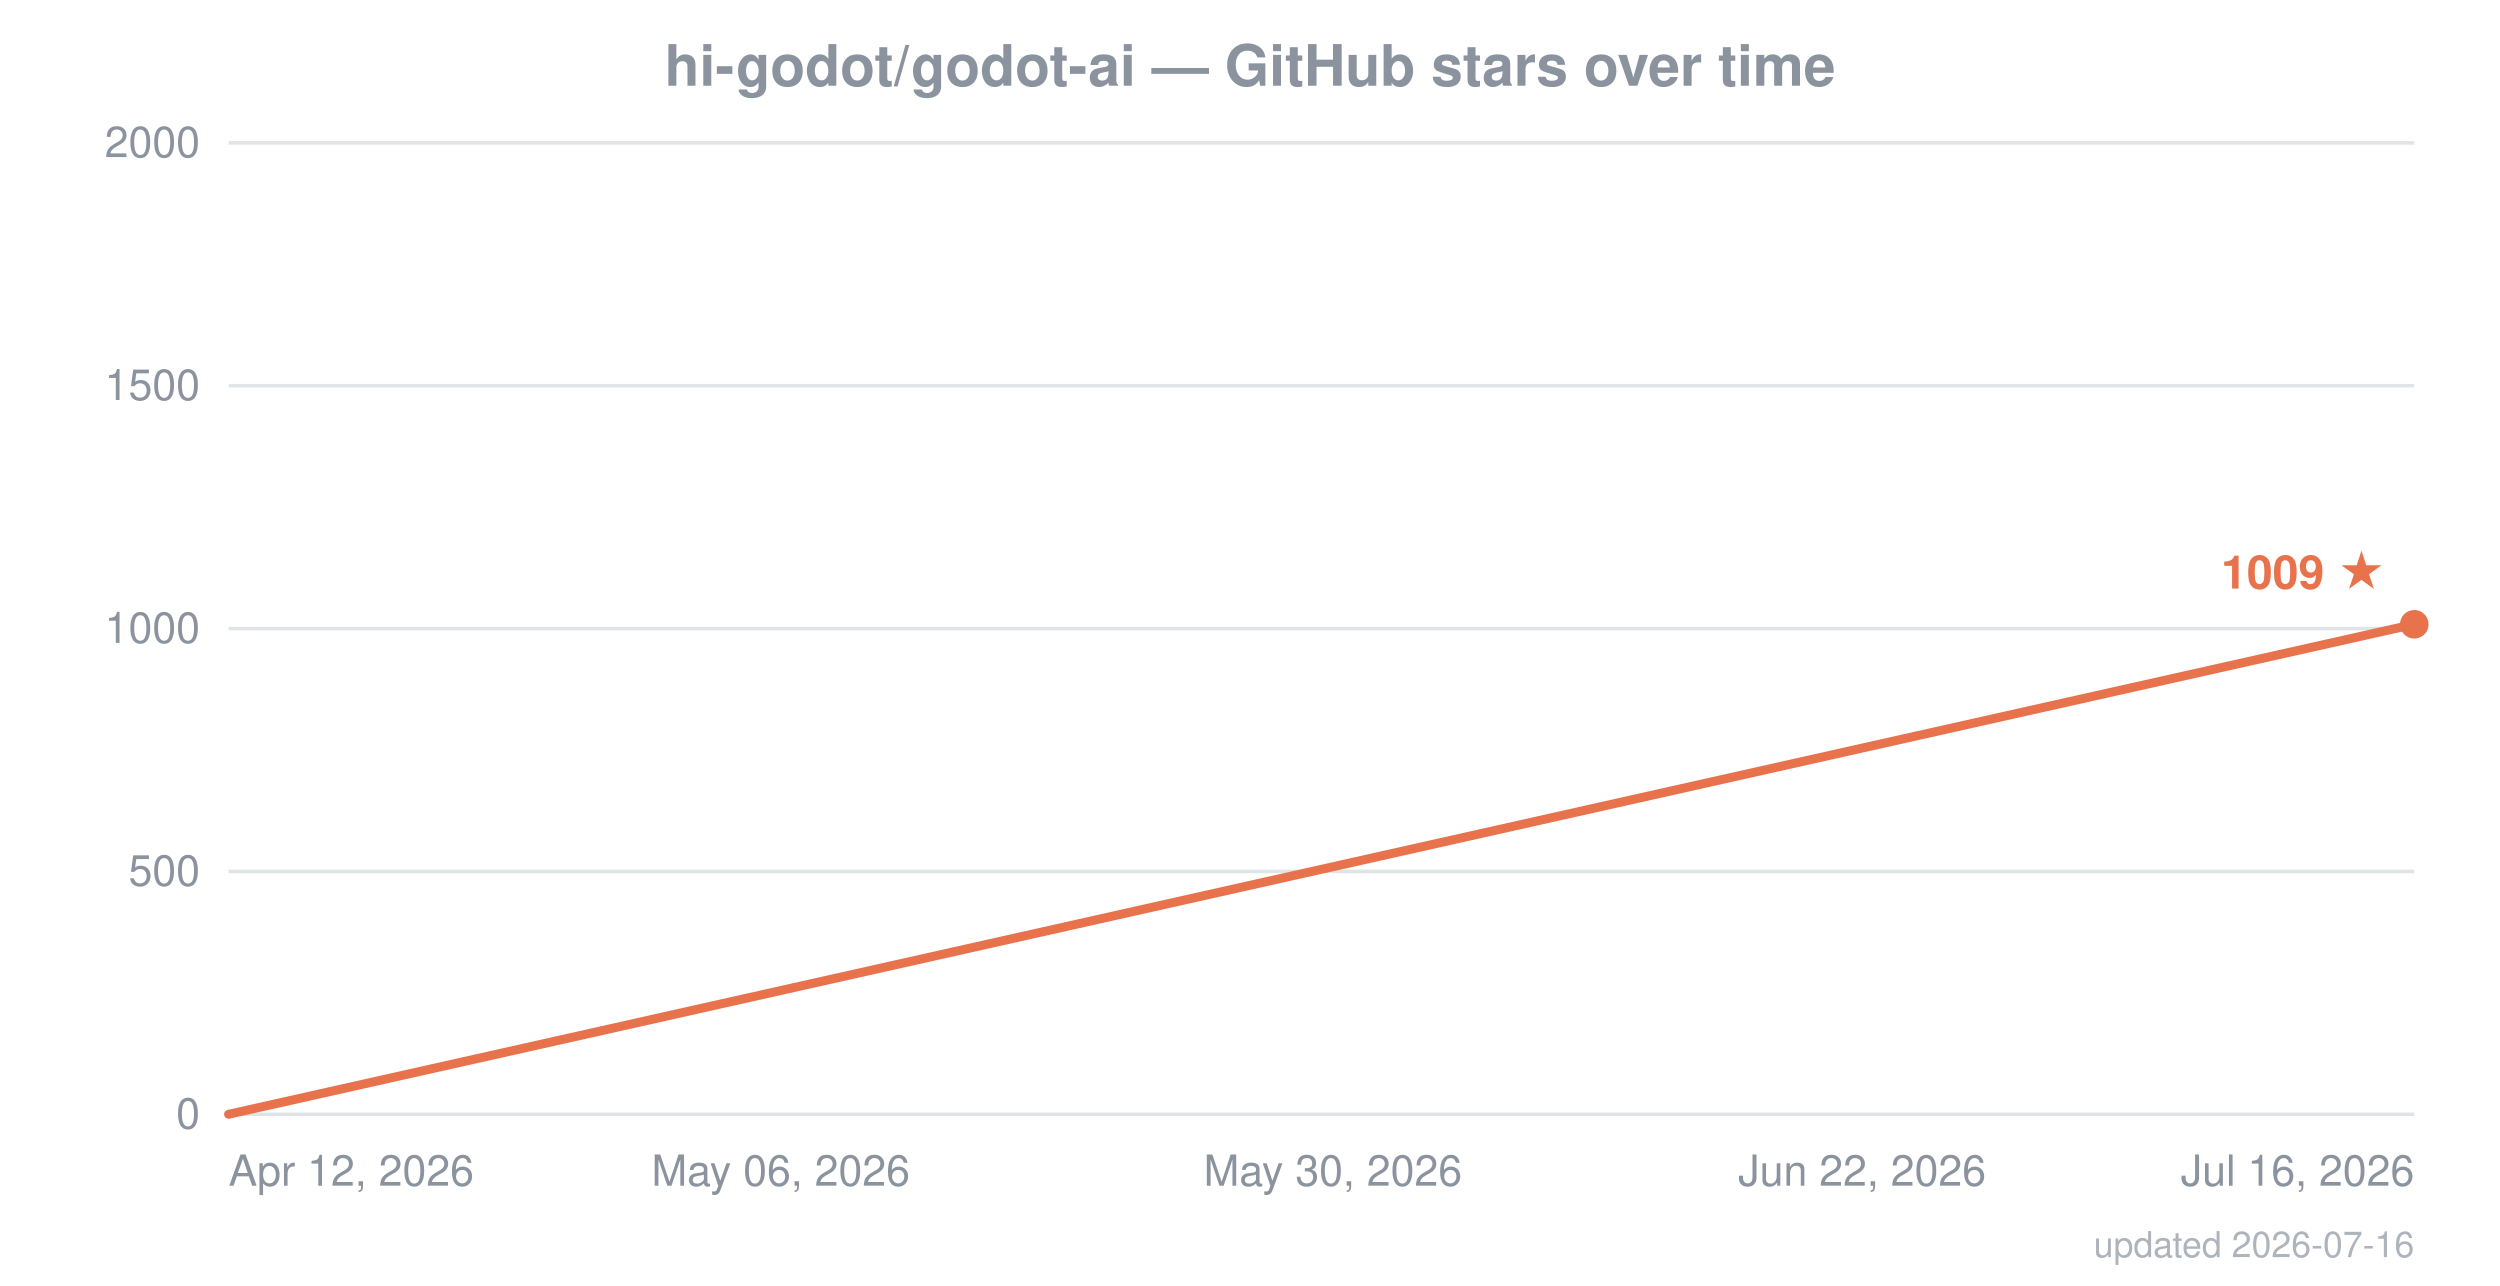
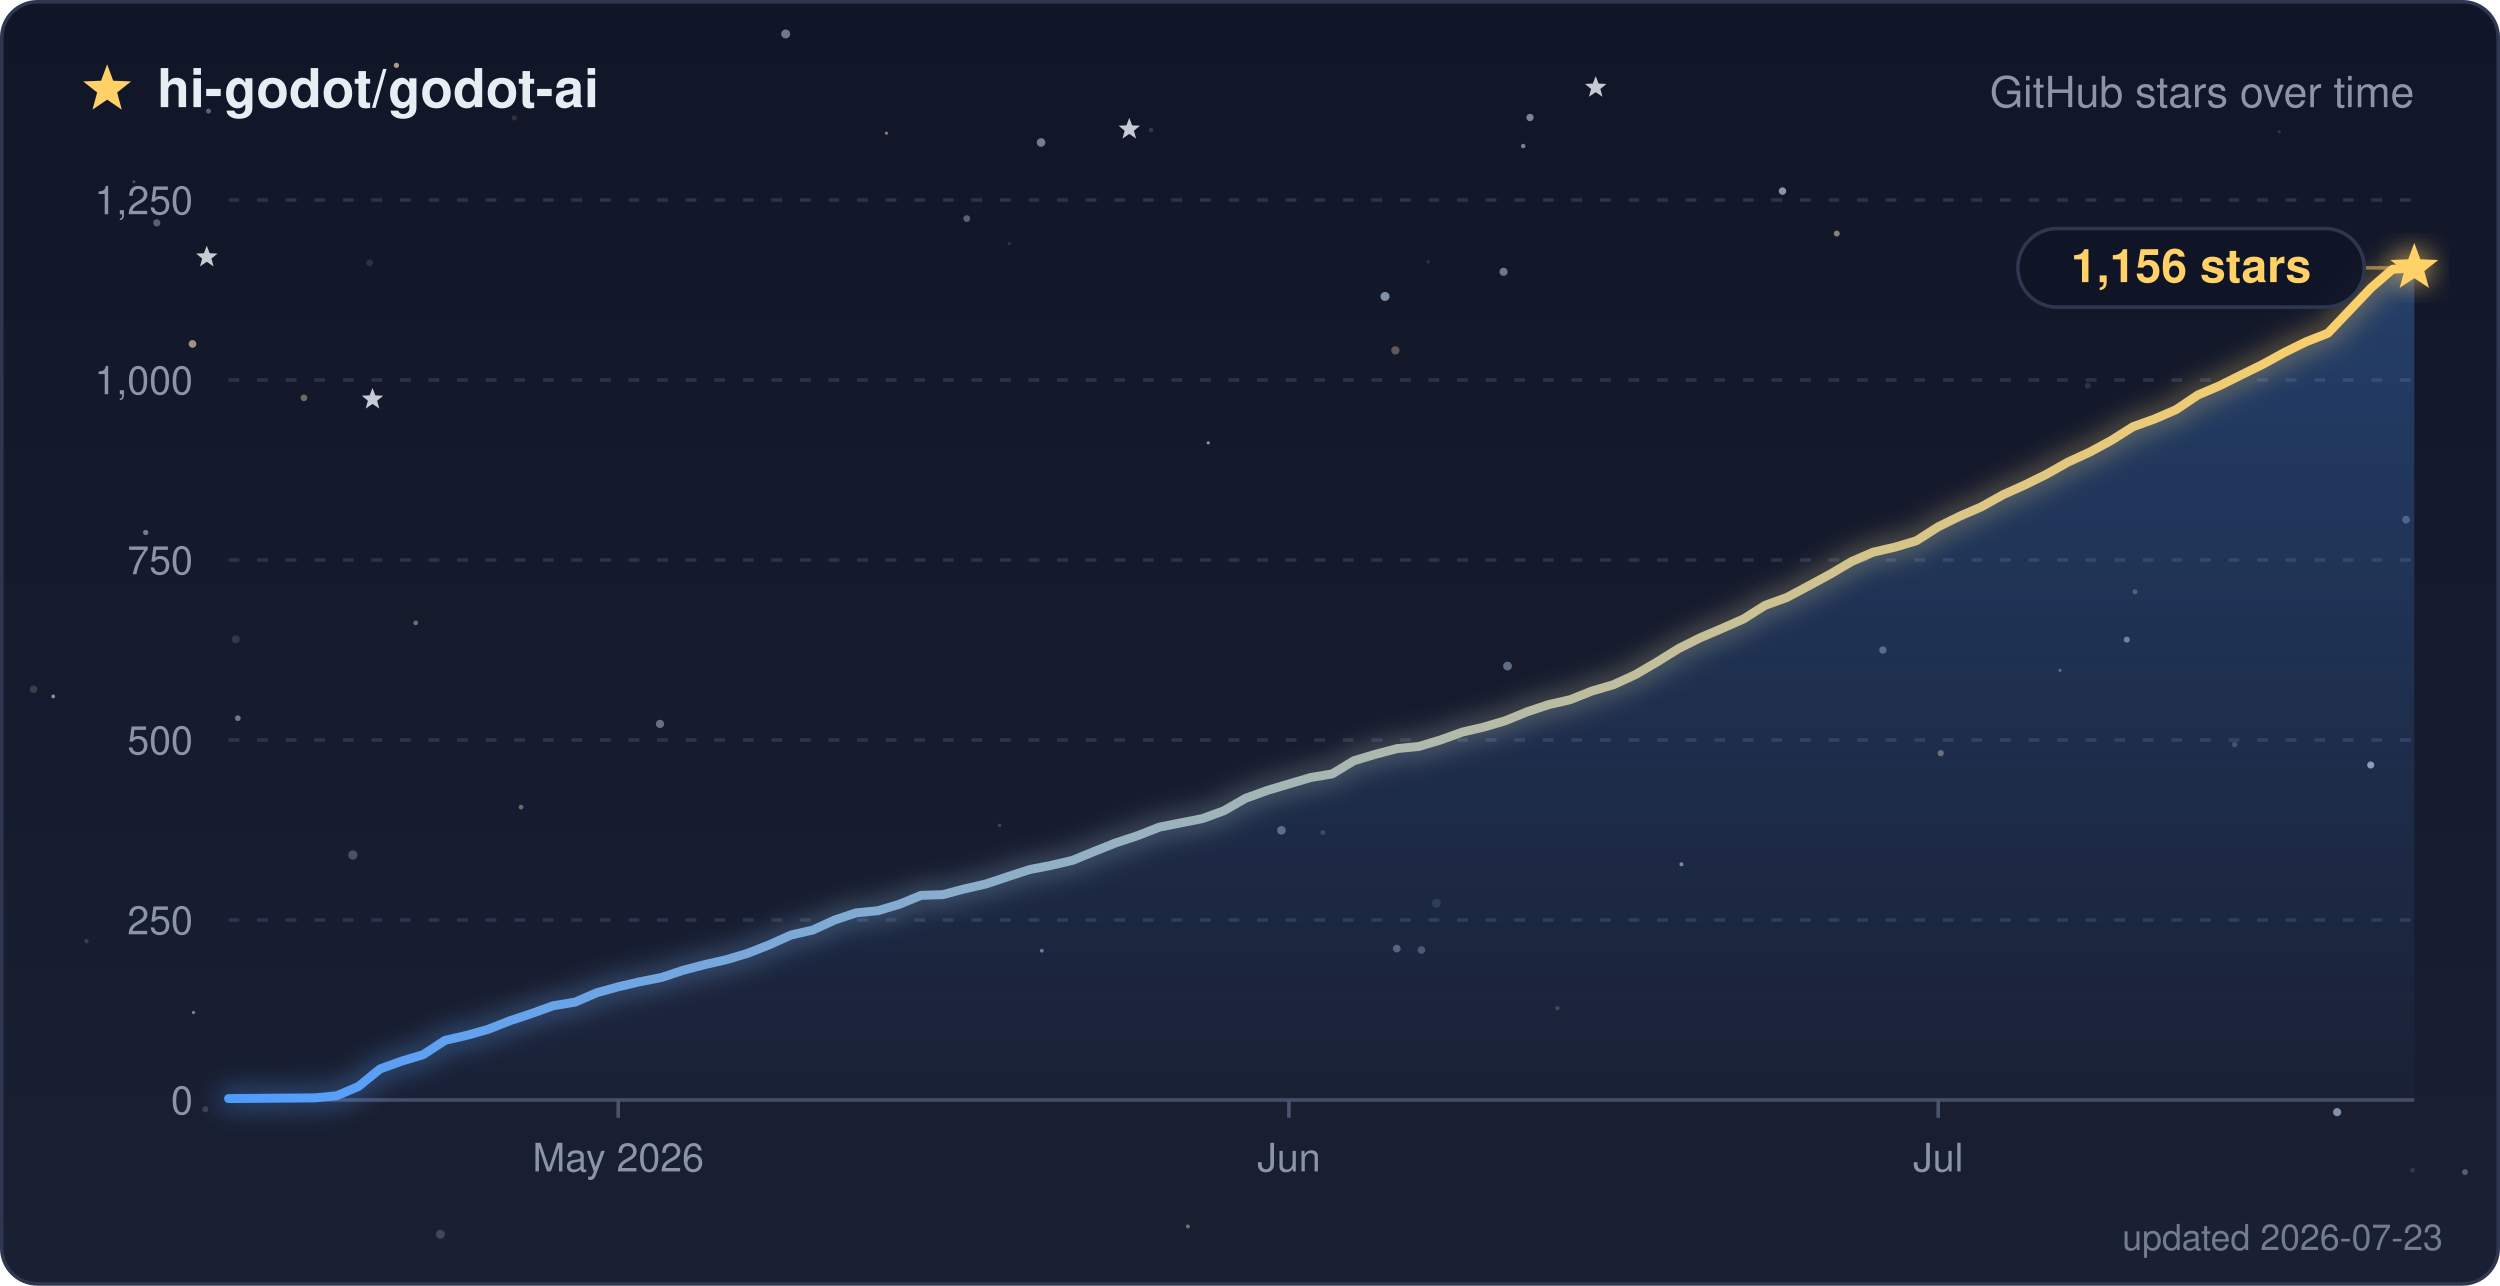
<svg xmlns="http://www.w3.org/2000/svg" width="700" height="360" viewBox="0 0 700 360" role="img" aria-label="Star history of hi-godot/godot-ai">
+   <defs>
+     <linearGradient id="cardGrad" x1="0" y1="0" x2="0" y2="1">
+       <stop offset="0" stop-color="#101527" />
+       <stop offset="1" stop-color="#1a2033" />
+     </linearGradient>
+     <linearGradient id="lineGrad" x1="0" y1="0" x2="1" y2="0">
+       <stop offset="0" stop-color="#4f9cff" />
+       <stop offset="1" stop-color="#ffd166" />
+     </linearGradient>
+     <linearGradient id="areaGrad" x1="0" y1="0" x2="0" y2="1">
+       <stop offset="0" stop-color="#4f9cff" stop-opacity="0.30" />
+       <stop offset="1" stop-color="#4f9cff" stop-opacity="0.02" />
+     </linearGradient>
+     <filter id="glow" x="-30%" y="-30%" width="160%" height="160%">
+       <feGaussianBlur stdDeviation="3.5" />
+     </filter>
+   </defs>
+   <rect x="0.5" y="0.5" width="699" height="359" rx="10" fill="url(#cardGrad)" stroke="#2e3650" />
+   <circle cx="322.3" cy="36.4" r="0.64" fill="#cfe1ff" opacity="0.17" />
+   <circle cx="248.2" cy="37.3" r="0.45" fill="#ffe9b8" opacity="0.5" />
+   <circle cx="543.4" cy="210.9" r="0.87" fill="#ffe9b8" opacity="0.39" />
+   <circle cx="24.2" cy="263.5" r="0.62" fill="#ffe9b8" opacity="0.16" />
+   <circle cx="14.9" cy="195.0" r="0.53" fill="#cfe1ff" opacity="0.59" />
+   <circle cx="43.9" cy="62.4" r="1.01" fill="#cfe1ff" opacity="0.36" />
+   <circle cx="428.4" cy="32.9" r="1.03" fill="#cfe1ff" opacity="0.54" />
+   <circle cx="54.2" cy="283.5" r="0.47" fill="#cfe1ff" opacity="0.51" />
+   <circle cx="470.8" cy="242.0" r="0.56" fill="#cfe1ff" opacity="0.55" />
+   <circle cx="426.5" cy="40.9" r="0.64" fill="#cfe1ff" opacity="0.52" />
+   <circle cx="690.2" cy="328.2" r="0.82" fill="#cfe1ff" opacity="0.33" />
+   <circle cx="57.5" cy="310.6" r="0.84" fill="#cfe1ff" opacity="0.18" />
+   <circle cx="370.4" cy="233.1" r="0.69" fill="#cfe1ff" opacity="0.18" />
+   <circle cx="402.2" cy="252.9" r="1.22" fill="#cfe1ff" opacity="0.12" />
+   <circle cx="387.8" cy="83.0" r="1.26" fill="#cfe1ff" opacity="0.59" />
+   <circle cx="422.1" cy="186.5" r="1.23" fill="#cfe1ff" opacity="0.41" />
+   <circle cx="144.0" cy="33.0" r="0.76" fill="#ffe9b8" opacity="0.13" />
+   <circle cx="675.5" cy="327.7" r="0.7" fill="#cfe1ff" opacity="0.13" />
+   <circle cx="66.6" cy="201.1" r="0.8" fill="#cfe1ff" opacity="0.48" />
+   <circle cx="399.9" cy="73.3" r="0.51" fill="#ffe9b8" opacity="0.12" />
+   <circle cx="398.0" cy="266.0" r="1.08" fill="#cfe1ff" opacity="0.28" />
+   <circle cx="499.1" cy="53.5" r="1.05" fill="#cfe1ff" opacity="0.62" />
+   <circle cx="279.9" cy="231.1" r="0.48" fill="#ffe9b8" opacity="0.21" />
+   <circle cx="98.8" cy="239.4" r="1.3" fill="#cfe1ff" opacity="0.27" />
+   <circle cx="184.8" cy="202.7" r="1.15" fill="#cfe1ff" opacity="0.43" />
+   <circle cx="37.5" cy="50.9" r="0.41" fill="#ffe9b8" opacity="0.28" />
+   <circle cx="584.6" cy="108.0" r="0.87" fill="#cfe1ff" opacity="0.13" />
+   <circle cx="625.7" cy="208.5" r="0.77" fill="#cfe1ff" opacity="0.23" />
+   <circle cx="53.9" cy="96.3" r="1.08" fill="#ffe9b8" opacity="0.59" />
+   <circle cx="270.7" cy="61.2" r="0.96" fill="#cfe1ff" opacity="0.36" />
+   <circle cx="358.8" cy="232.5" r="1.21" fill="#cfe1ff" opacity="0.39" />
+   <circle cx="390.7" cy="98.1" r="1.17" fill="#ffe9b8" opacity="0.31" />
+   <circle cx="116.4" cy="174.4" r="0.66" fill="#ffe9b8" opacity="0.41" />
+   <circle cx="332.6" cy="343.4" r="0.56" fill="#ffe9b8" opacity="0.4" />
+   <circle cx="391.1" cy="265.6" r="1.08" fill="#cfe1ff" opacity="0.34" />
+   <circle cx="291.7" cy="266.2" r="0.54" fill="#cfe1ff" opacity="0.47" />
+   <circle cx="111.0" cy="18.3" r="0.74" fill="#ffe9b8" opacity="0.64" />
+   <circle cx="40.8" cy="149.1" r="0.75" fill="#cfe1ff" opacity="0.49" />
+   <circle cx="436.1" cy="282.3" r="0.6" fill="#ffe9b8" opacity="0.19" />
+   <circle cx="58.4" cy="31.1" r="0.7" fill="#cfe1ff" opacity="0.38" />
+   <circle cx="597.8" cy="165.7" r="0.71" fill="#ffe9b8" opacity="0.28" />
+   <circle cx="673.7" cy="145.5" r="1.08" fill="#cfe1ff" opacity="0.31" />
+   <circle cx="576.8" cy="187.7" r="0.45" fill="#cfe1ff" opacity="0.37" />
+   <circle cx="527.2" cy="182.0" r="1.02" fill="#cfe1ff" opacity="0.37" />
+   <circle cx="638.2" cy="36.9" r="0.5" fill="#cfe1ff" opacity="0.14" />
+   <circle cx="123.3" cy="345.6" r="1.24" fill="#cfe1ff" opacity="0.21" />
+   <circle cx="220.0" cy="9.5" r="1.25" fill="#cfe1ff" opacity="0.49" />
+   <circle cx="282.6" cy="68.2" r="0.47" fill="#cfe1ff" opacity="0.14" />
+   <circle cx="663.8" cy="214.2" r="1.0" fill="#cfe1ff" opacity="0.66" />
+   <circle cx="103.5" cy="73.6" r="0.98" fill="#cfe1ff" opacity="0.13" />
+   <circle cx="514.3" cy="65.4" r="0.83" fill="#ffe9b8" opacity="0.51" />
+   <circle cx="66.0" cy="179.0" r="1.13" fill="#cfe1ff" opacity="0.15" />
+   <circle cx="421.0" cy="76.1" r="1.14" fill="#cfe1ff" opacity="0.48" />
+   <circle cx="338.3" cy="124.0" r="0.45" fill="#cfe1ff" opacity="0.61" />
+   <circle cx="595.5" cy="179.1" r="0.85" fill="#cfe1ff" opacity="0.5" />
+   <circle cx="654.4" cy="311.4" r="1.14" fill="#cfe1ff" opacity="0.58" />
+   <circle cx="9.4" cy="193.0" r="1.06" fill="#ffe9b8" opacity="0.17" />
+   <circle cx="145.9" cy="226.0" r="0.66" fill="#ffe9b8" opacity="0.39" />
+   <circle cx="291.5" cy="39.9" r="1.2" fill="#cfe1ff" opacity="0.51" />
+   <circle cx="85.1" cy="111.4" r="0.94" fill="#ffe9b8" opacity="0.39" />
+   <path d="M57.9,68.8 L57.1,70.9 L54.9,71.0 L56.6,72.4 L56.0,74.6 L57.9,73.3 L59.8,74.6 L59.2,72.4 L60.9,71.0 L58.7,70.9 Z" fill="#f4f8ff" opacity="0.8">
+     <animate attributeName="opacity" values="0.8;0.2;0.8" dur="3.4s" begin="0.0s" repeatCount="indefinite" />
+   </path>
+   <path d="M104.3,108.6 L103.5,110.7 L101.3,110.8 L103.0,112.2 L102.4,114.4 L104.3,113.1 L106.2,114.4 L105.6,112.2 L107.3,110.8 L105.1,110.7 Z" fill="#f4f8ff" opacity="0.8">
+     <animate attributeName="opacity" values="0.8;0.2;0.8" dur="4.5s" begin="0.9s" repeatCount="indefinite" />
+   </path>
+   <path d="M316.2,33.0 L315.4,35.1 L313.2,35.2 L314.9,36.6 L314.3,38.8 L316.2,37.5 L318.1,38.8 L317.5,36.6 L319.2,35.2 L317.0,35.1 Z" fill="#f4f8ff" opacity="0.8">
+     <animate attributeName="opacity" values="0.8;0.2;0.8" dur="5.6s" begin="1.8s" repeatCount="indefinite" />
+   </path>
+   <path d="M446.8,21.3 L446.0,23.4 L443.8,23.5 L445.5,24.9 L444.9,27.1 L446.8,25.8 L448.7,27.1 L448.1,24.9 L449.8,23.5 L447.6,23.4 Z" fill="#f4f8ff" opacity="0.8">
+     <animate attributeName="opacity" values="0.8;0.2;0.8" dur="6.7s" begin="2.7s" repeatCount="indefinite" />
+   </path>
  <g font-family="-apple-system, BlinkMacSystemFont, 'Segoe UI', Helvetica, Arial, sans-serif">
-     <text x="350.0" y="24" text-anchor="middle" font-size="16" font-weight="600" fill="#8b949e">hi-godot/godot-ai — GitHub stars over time</text>
-     <line x1="64" y1="312.0" x2="676" y2="312.0" stroke="#8b949e" stroke-opacity="0.25" stroke-width="1" />
-     <text x="56" y="316.0" text-anchor="end" font-size="12" fill="#8b949e">0</text>
-     <line x1="64" y1="244.0" x2="676" y2="244.0" stroke="#8b949e" stroke-opacity="0.25" stroke-width="1" />
-     <text x="56" y="248.0" text-anchor="end" font-size="12" fill="#8b949e">500</text>
-     <line x1="64" y1="176.0" x2="676" y2="176.0" stroke="#8b949e" stroke-opacity="0.25" stroke-width="1" />
-     <text x="56" y="180.0" text-anchor="end" font-size="12" fill="#8b949e">1000</text>
-     <line x1="64" y1="108.0" x2="676" y2="108.0" stroke="#8b949e" stroke-opacity="0.25" stroke-width="1" />
-     <text x="56" y="112.0" text-anchor="end" font-size="12" fill="#8b949e">1500</text>
-     <line x1="64" y1="40.0" x2="676" y2="40.0" stroke="#8b949e" stroke-opacity="0.25" stroke-width="1" />
-     <text x="56" y="44.0" text-anchor="end" font-size="12" fill="#8b949e">2000</text>
-     <text x="64.0" y="332" text-anchor="start" font-size="12" fill="#8b949e">Apr 12, 2026</text>
-     <text x="218.6" y="332" text-anchor="middle" font-size="12" fill="#8b949e">May 06, 2026</text>
-     <text x="373.2" y="332" text-anchor="middle" font-size="12" fill="#8b949e">May 30, 2026</text>
-     <text x="521.4" y="332" text-anchor="middle" font-size="12" fill="#8b949e">Jun 22, 2026</text>
-     <text x="676.0" y="332" text-anchor="end" font-size="12" fill="#8b949e">Jul 16, 2026</text>
-     <polyline points="64.0,312.0 676.0,174.8" fill="none" stroke="#e8724c" stroke-width="2.5" stroke-linejoin="round" stroke-linecap="round" />
-     <circle cx="676.0" cy="174.8" r="4" fill="#e8724c" />
-     <text x="668.0" y="164.8" text-anchor="end" font-size="13" font-weight="600" fill="#e8724c">1009 ★</text>
-     <text x="676" y="352" text-anchor="end" font-size="10" fill="#8b949e" fill-opacity="0.7">updated 2026-07-16</text>
+     <path d="M30.0,18.0 L28.3,22.6 L23.3,22.8 L27.2,25.9 L25.9,30.7 L30.0,27.9 L34.1,30.7 L32.8,25.9 L36.7,22.8 L31.7,22.6 Z" fill="#ffd166" />
+     <text x="44" y="30" font-size="15" font-weight="600" fill="#e6edf3">hi-godot/godot-ai</text>
+     <text x="676" y="30" text-anchor="end" font-size="12" fill="#8b95a7">GitHub stars over time</text>
+     <line x1="64" y1="308.0" x2="676" y2="308.0" stroke="#4a5470" stroke-opacity="0.9" stroke-width="1" />
+     <text x="54" y="312.0" text-anchor="end" font-size="11" fill="#8b95a7">0</text>
+     <line x1="64" y1="257.6" x2="676" y2="257.6" stroke="#4a5470" stroke-opacity="0.45" stroke-width="1" stroke-dasharray="3 5" />
+     <text x="54" y="261.6" text-anchor="end" font-size="11" fill="#8b95a7">250</text>
+     <line x1="64" y1="207.2" x2="676" y2="207.2" stroke="#4a5470" stroke-opacity="0.45" stroke-width="1" stroke-dasharray="3 5" />
+     <text x="54" y="211.2" text-anchor="end" font-size="11" fill="#8b95a7">500</text>
+     <line x1="64" y1="156.8" x2="676" y2="156.8" stroke="#4a5470" stroke-opacity="0.45" stroke-width="1" stroke-dasharray="3 5" />
+     <text x="54" y="160.8" text-anchor="end" font-size="11" fill="#8b95a7">750</text>
+     <line x1="64" y1="106.4" x2="676" y2="106.4" stroke="#4a5470" stroke-opacity="0.45" stroke-width="1" stroke-dasharray="3 5" />
+     <text x="54" y="110.4" text-anchor="end" font-size="11" fill="#8b95a7">1,000</text>
+     <line x1="64" y1="56.0" x2="676" y2="56.0" stroke="#4a5470" stroke-opacity="0.45" stroke-width="1" stroke-dasharray="3 5" />
+     <text x="54" y="60.0" text-anchor="end" font-size="11" fill="#8b95a7">1,250</text>
+     <line x1="173.1" y1="308.0" x2="173.1" y2="313.0" stroke="#4a5470" stroke-width="1" />
+     <text x="173.1" y="328.0" text-anchor="middle" font-size="11" fill="#8b95a7">May 2026</text>
+     <line x1="360.9" y1="308.0" x2="360.9" y2="313.0" stroke="#4a5470" stroke-width="1" />
+     <text x="360.9" y="328.0" text-anchor="middle" font-size="11" fill="#8b95a7">Jun</text>
+     <line x1="542.7" y1="308.0" x2="542.7" y2="313.0" stroke="#4a5470" stroke-width="1" />
+     <text x="542.7" y="328.0" text-anchor="middle" font-size="11" fill="#8b95a7">Jul</text>
+     <polygon points="64.0,308.0 64.0,307.6 88.2,307.4 94.3,306.8 100.4,304.2 106.4,299.3 112.5,297.1 118.5,295.3 124.6,291.3 130.7,289.9 136.7,288.2 142.8,285.8 148.8,283.8 154.9,281.6 161.0,280.6 167.0,278.0 173.1,276.3 179.1,274.9 185.2,273.7 191.2,271.7 197.3,270.1 203.4,268.7 209.4,266.9 215.5,264.5 221.5,261.8 227.6,260.4 233.7,257.6 239.7,255.6 245.8,255.0 251.8,253.2 257.9,250.7 264.0,250.5 270.0,248.9 276.1,247.5 282.1,245.5 288.2,243.5 294.3,242.3 300.3,240.9 306.4,238.4 312.4,236.0 318.5,234.0 324.6,231.6 330.6,230.4 336.7,229.2 342.7,227.0 348.8,223.5 354.9,221.3 360.9,219.5 367.0,217.7 373.0,216.7 379.1,213.0 385.1,211.2 391.2,209.6 397.3,209.0 403.3,207.2 409.4,205.0 415.4,203.6 421.5,201.8 427.6,199.3 433.6,197.3 439.7,195.9 445.7,193.5 451.8,191.7 457.9,188.9 463.9,185.4 470.0,181.6 476.0,178.6 482.1,176.0 488.2,173.3 494.2,169.5 500.3,167.3 506.3,164.1 512.4,160.8 518.5,157.2 524.5,154.6 530.6,153.2 536.6,151.4 542.7,147.5 548.8,144.5 554.8,141.9 560.9,138.5 566.9,135.8 573.0,132.8 579.0,129.4 585.1,126.6 591.2,123.3 597.2,119.5 603.3,117.3 609.3,114.7 615.4,110.6 621.5,108.0 627.5,105.0 633.6,102.0 639.6,98.7 645.7,95.7 651.8,93.3 657.8,87.0 663.9,80.6 669.9,75.4 676.0,75.0 676.0,308.0" fill="url(#areaGrad)" />
+     <polyline points="64.0,307.6 88.2,307.4 94.3,306.8 100.4,304.2 106.4,299.3 112.5,297.1 118.5,295.3 124.6,291.3 130.7,289.9 136.7,288.2 142.8,285.8 148.8,283.8 154.9,281.6 161.0,280.6 167.0,278.0 173.1,276.3 179.1,274.9 185.2,273.7 191.2,271.7 197.3,270.1 203.4,268.7 209.4,266.9 215.5,264.5 221.5,261.8 227.6,260.4 233.7,257.6 239.7,255.6 245.8,255.0 251.8,253.2 257.9,250.7 264.0,250.5 270.0,248.9 276.1,247.5 282.1,245.5 288.2,243.5 294.3,242.3 300.3,240.9 306.4,238.4 312.4,236.0 318.5,234.0 324.6,231.6 330.6,230.4 336.7,229.2 342.7,227.0 348.8,223.5 354.9,221.3 360.9,219.5 367.0,217.7 373.0,216.7 379.1,213.0 385.1,211.2 391.2,209.6 397.3,209.0 403.3,207.2 409.4,205.0 415.4,203.6 421.5,201.8 427.6,199.3 433.6,197.3 439.7,195.9 445.7,193.5 451.8,191.7 457.9,188.9 463.9,185.4 470.0,181.6 476.0,178.6 482.1,176.0 488.2,173.3 494.2,169.5 500.3,167.3 506.3,164.1 512.4,160.8 518.5,157.2 524.5,154.6 530.6,153.2 536.6,151.4 542.7,147.5 548.8,144.5 554.8,141.9 560.9,138.5 566.9,135.8 573.0,132.8 579.0,129.4 585.1,126.6 591.2,123.3 597.2,119.5 603.3,117.3 609.3,114.7 615.4,110.6 621.5,108.0 627.5,105.0 633.6,102.0 639.6,98.7 645.7,95.7 651.8,93.3 657.8,87.0 663.9,80.6 669.9,75.4 676.0,75.0" fill="none" stroke="url(#lineGrad)" stroke-width="6" stroke-opacity="0.35" stroke-linejoin="round" stroke-linecap="round" filter="url(#glow)" />
+     <polyline points="64.0,307.6 88.2,307.4 94.3,306.8 100.4,304.2 106.4,299.3 112.5,297.1 118.5,295.3 124.6,291.3 130.7,289.9 136.7,288.2 142.8,285.8 148.8,283.8 154.9,281.6 161.0,280.6 167.0,278.0 173.1,276.3 179.1,274.9 185.2,273.7 191.2,271.7 197.3,270.1 203.4,268.7 209.4,266.9 215.5,264.5 221.5,261.8 227.6,260.4 233.7,257.6 239.7,255.6 245.8,255.0 251.8,253.2 257.9,250.7 264.0,250.5 270.0,248.9 276.1,247.5 282.1,245.5 288.2,243.5 294.3,242.3 300.3,240.9 306.4,238.4 312.4,236.0 318.5,234.0 324.6,231.6 330.6,230.4 336.7,229.2 342.7,227.0 348.8,223.5 354.9,221.3 360.9,219.5 367.0,217.7 373.0,216.7 379.1,213.0 385.1,211.2 391.2,209.6 397.3,209.0 403.3,207.2 409.4,205.0 415.4,203.6 421.5,201.8 427.6,199.3 433.6,197.3 439.7,195.9 445.7,193.5 451.8,191.7 457.9,188.9 463.9,185.4 470.0,181.6 476.0,178.6 482.1,176.0 488.2,173.3 494.2,169.5 500.3,167.3 506.3,164.1 512.4,160.8 518.5,157.2 524.5,154.6 530.6,153.2 536.6,151.4 542.7,147.5 548.8,144.5 554.8,141.9 560.9,138.5 566.9,135.8 573.0,132.8 579.0,129.4 585.1,126.6 591.2,123.3 597.2,119.5 603.3,117.3 609.3,114.7 615.4,110.6 621.5,108.0 627.5,105.0 633.6,102.0 639.6,98.7 645.7,95.7 651.8,93.3 657.8,87.0 663.9,80.6 669.9,75.4 676.0,75.0" fill="none" stroke="url(#lineGrad)" stroke-width="2.5" stroke-linejoin="round" stroke-linecap="round" />
+     <line x1="662.0" y1="75.0" x2="676.0" y2="75.0" stroke="#ffd166" stroke-opacity="0.5" stroke-width="1" />
+     <rect x="565.0" y="64.0" width="97" height="22" rx="11" fill="#101527" fill-opacity="0.92" stroke="#2e3650" />
+     <text x="613.5" y="79.0" text-anchor="middle" font-size="13" font-weight="600" fill="#ffd166">1,156 stars</text>
+     <circle cx="676.0" cy="75.0" r="6" fill="#ffd166" opacity="0.4" filter="url(#glow)" />
+     <path d="M676.0,68.0 L674.3,72.6 L669.3,72.8 L673.2,75.9 L671.9,80.6 L676.0,77.9 L680.1,80.6 L678.8,75.9 L682.7,72.8 L677.7,72.6 Z" fill="#ffd166" />
+     <text x="684" y="350" text-anchor="end" font-size="10" fill="#8b95a7" fill-opacity="0.8">updated 2026-07-23</text>
  </g>
</svg>
